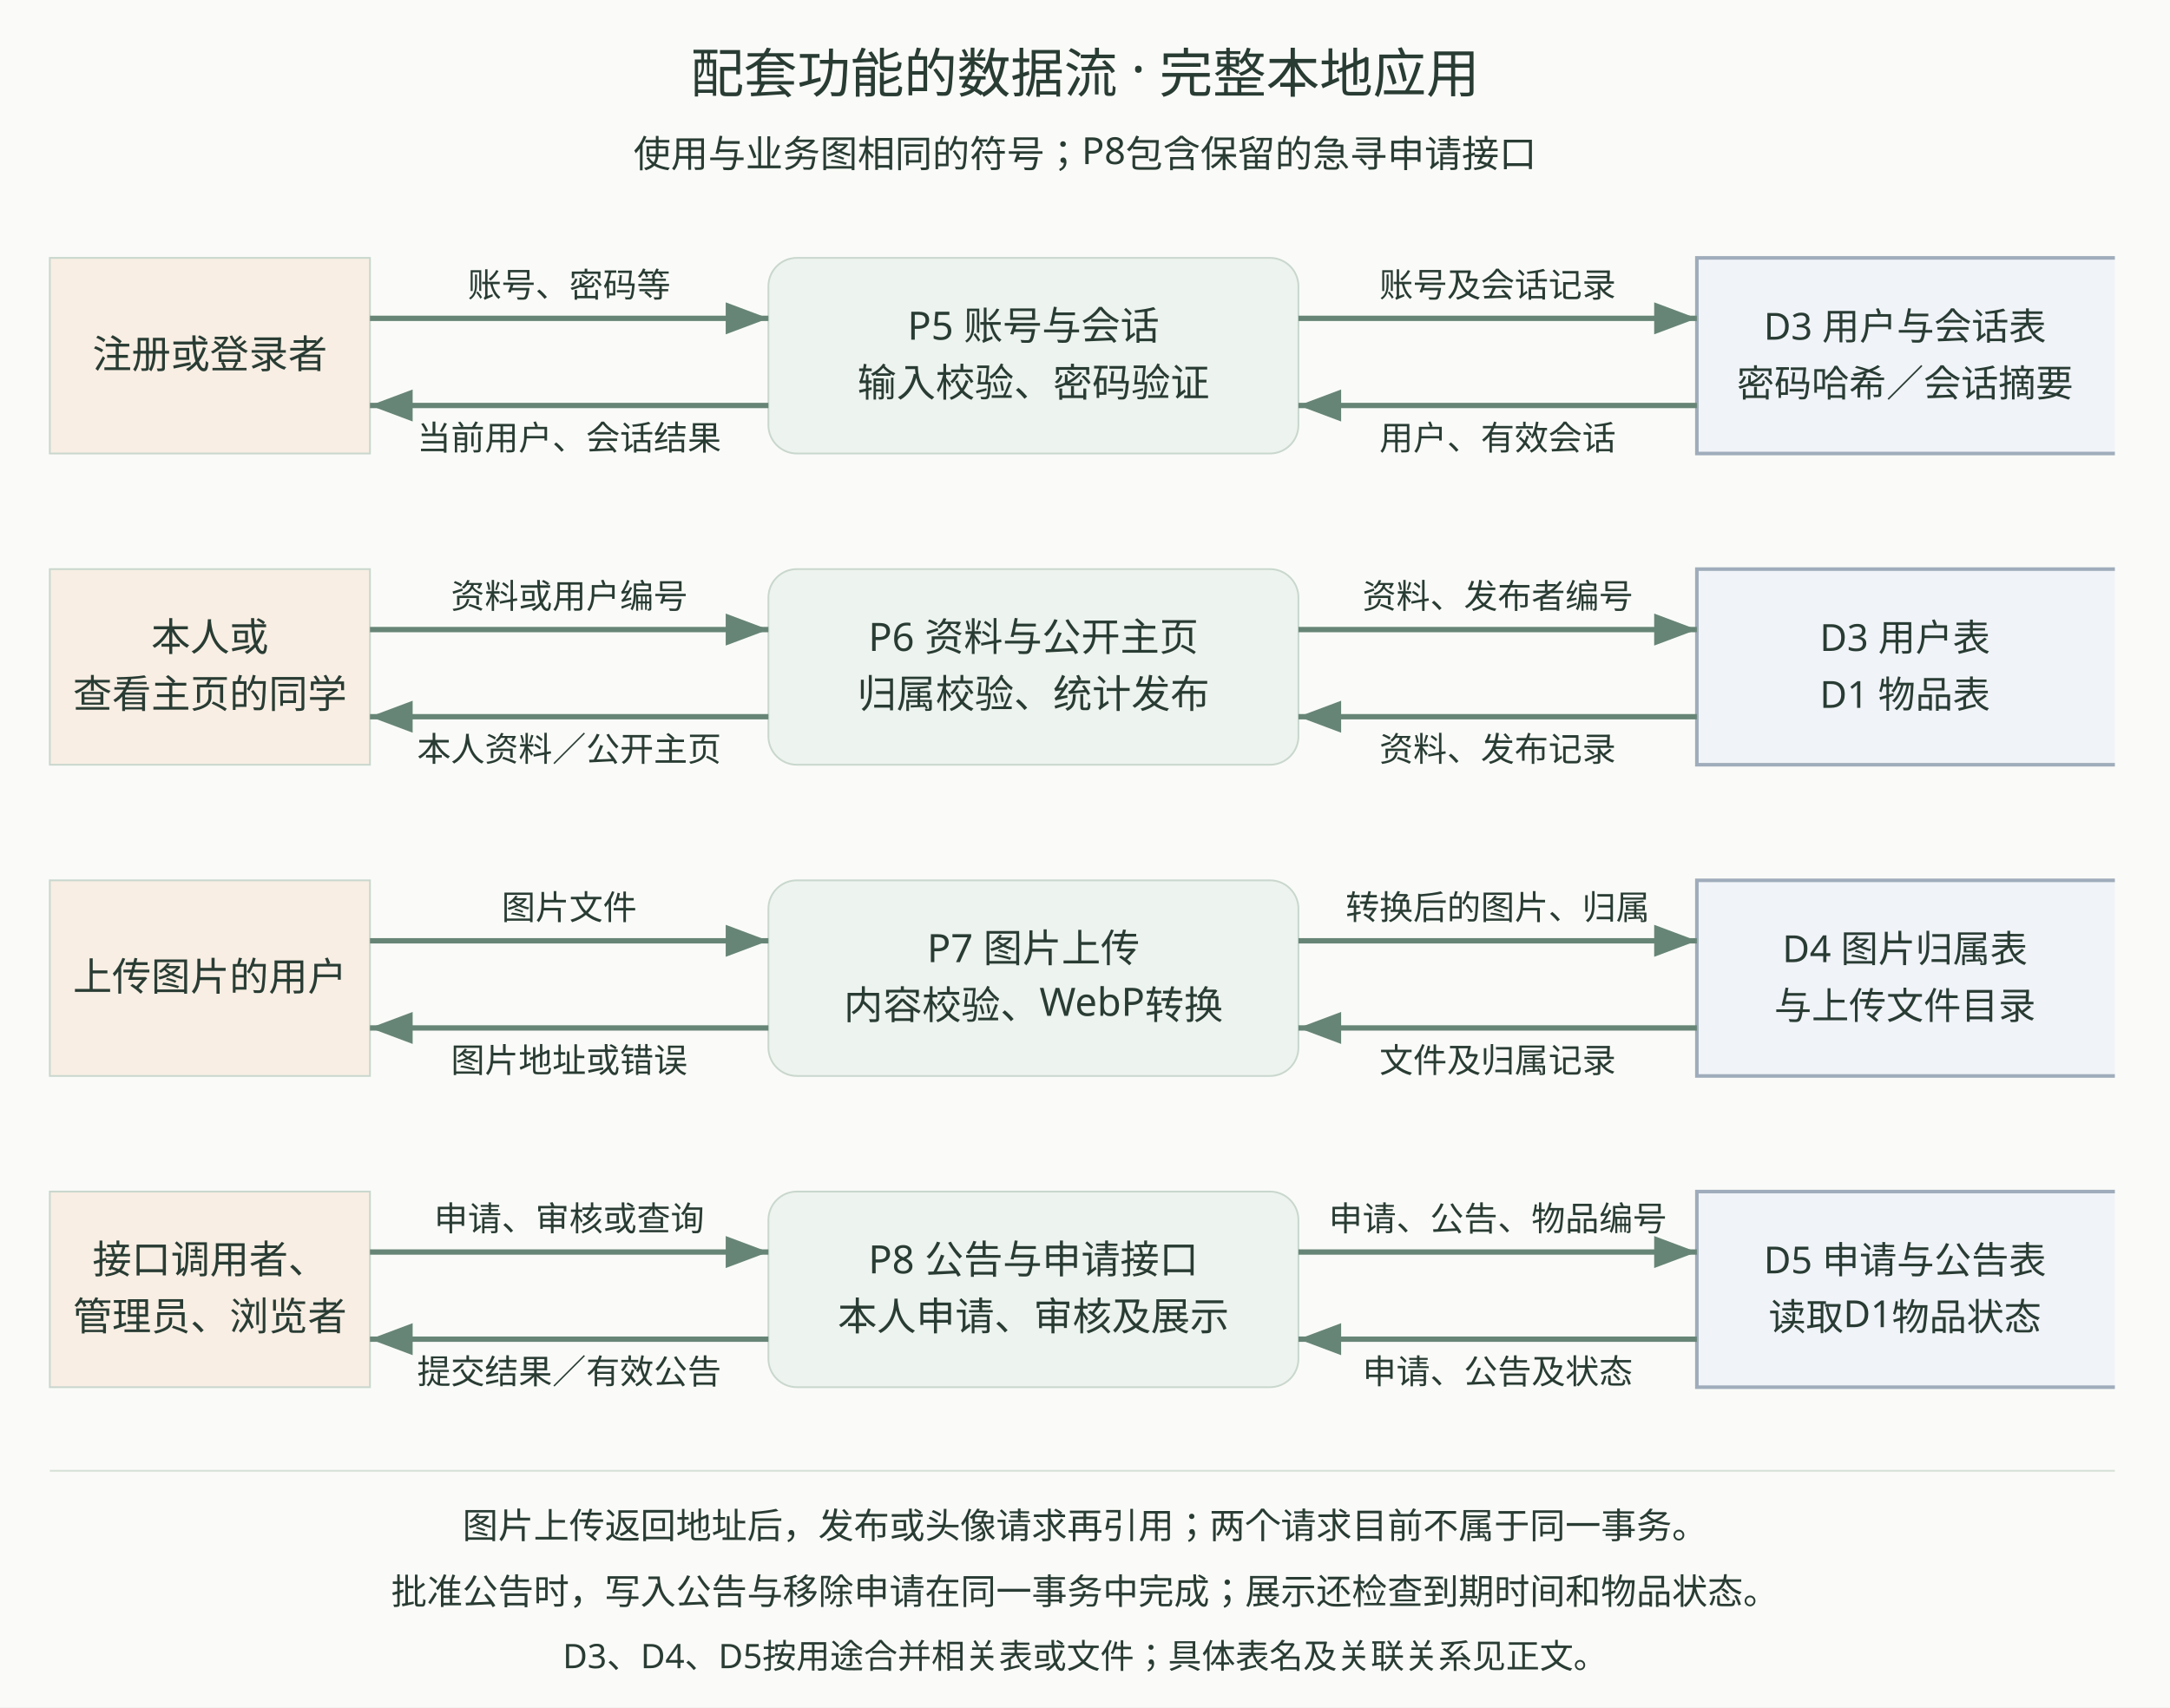
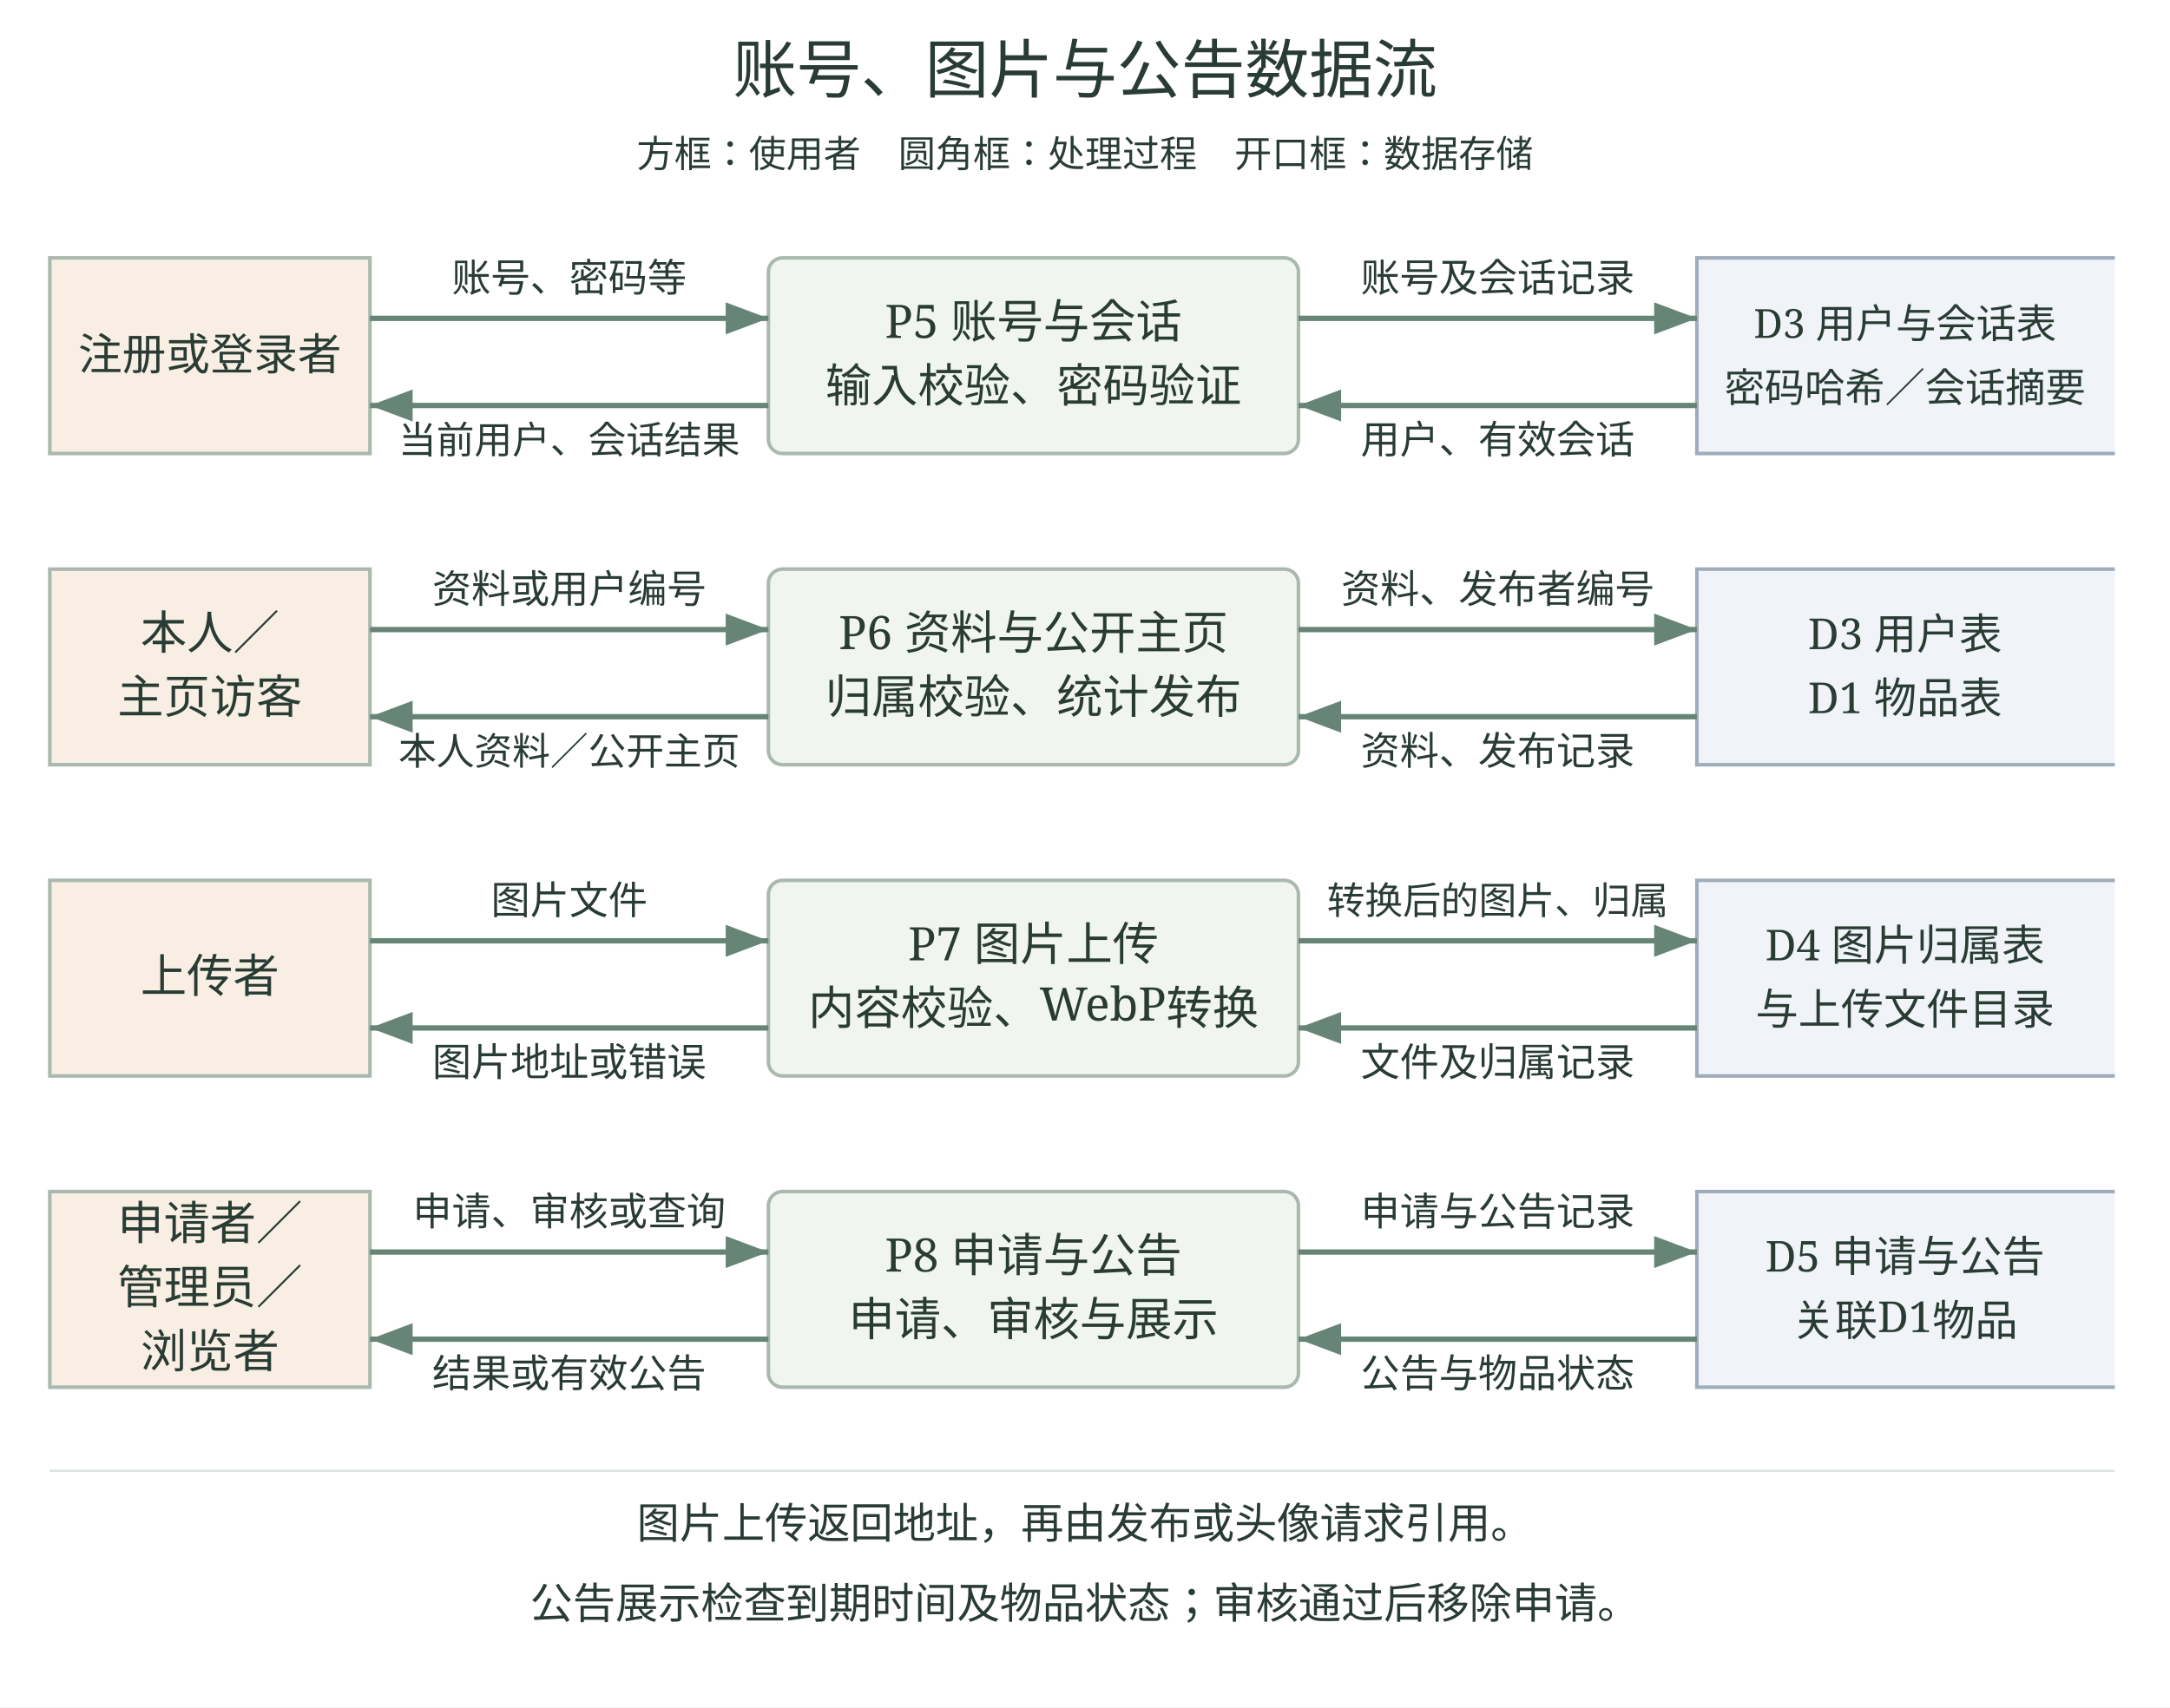
<svg xmlns="http://www.w3.org/2000/svg" width="1220" height="960" viewBox="0 0 1220 960">
  <defs>
    <marker id="arrow" markerWidth="10" markerHeight="10" refX="8" refY="3" orient="auto">
      <path d="M0,0 L0,6 L8,3 z" fill="#678577" />
    </marker>
  </defs>
-   <rect width="100%" height="100%" fill="#fafbf8" />
-   <text x="610" y="52" font-family="Microsoft YaHei, sans-serif" font-size="30" fill="#293c34" text-anchor="middle">配套功能的数据流 · 完整本地应用</text>
-   <text x="610" y="94" font-family="Microsoft YaHei, sans-serif" font-size="21" fill="#293c34" text-anchor="middle">使用与业务图相同的符号；P8包含保留的急寻申请接口</text>
-   <rect x="28" y="145" width="180" height="110" fill="#f8eee3" stroke="#c9d7ce" />
-   <text x="118" y="207" font-family="Microsoft YaHei, sans-serif" font-size="22" fill="#293c34" text-anchor="middle">注册或登录者</text>
-   <rect x="432" y="145" width="298" height="110" rx="16" fill="#edf3ee" stroke="#c9d7ce" />
-   <text x="581" y="191" font-family="Microsoft YaHei, sans-serif" font-size="22" fill="#293c34" text-anchor="middle">P5 账号与会话</text>
-   <text x="581" y="223" font-family="Microsoft YaHei, sans-serif" font-size="22" fill="#293c34" text-anchor="middle">输入校验、密码验证</text>
+   <rect width="100%" height="100%" fill="#fff" />
+   <text x="610" y="52" font-family="FangSong, 仿宋, STFangsong, serif" font-size="36" fill="#293c34" text-anchor="middle">账号、图片与公告数据流</text>
+   <text x="610" y="94" font-family="FangSong, 仿宋, STFangsong, serif" font-size="21" fill="#293c34" text-anchor="middle">方框：使用者　圆角框：处理过程　开口框：数据存储</text>
+   <rect x="28" y="145" width="180" height="110" fill="#f8eee3" stroke="#a9b9ad" stroke-width="2" />
+   <text x="118" y="208" font-family="FangSong, 仿宋, STFangsong, serif" font-size="24.667" fill="#293c34" text-anchor="middle">注册或登录者</text>
+   <rect x="432" y="145" width="298" height="110" rx="8" fill="#f1f5ef" stroke="#a9b9ad" stroke-width="2" />
+   <text x="581" y="190" font-family="FangSong, 仿宋, STFangsong, serif" font-size="26" fill="#293c34" text-anchor="middle">P5 账号与会话</text>
+   <text x="581" y="226" font-family="FangSong, 仿宋, STFangsong, serif" font-size="26" fill="#293c34" text-anchor="middle">输入校验、密码验证</text>
  <path d="M1189,145 H954 V255 H1189" fill="#f0f3f7" stroke="#9facbb" stroke-width="2" />
-   <text x="1071" y="191" font-family="Microsoft YaHei, sans-serif" font-size="21" fill="#293c34" text-anchor="middle">D3 用户与会话表</text>
-   <text x="1071" y="223" font-family="Microsoft YaHei, sans-serif" font-size="21" fill="#293c34" text-anchor="middle">密码哈希／会话摘要</text>
+   <text x="1071" y="190" font-family="FangSong, 仿宋, STFangsong, serif" font-size="22.556" fill="#293c34" text-anchor="middle">D3 用户与会话表</text>
+   <text x="1071" y="226" font-family="FangSong, 仿宋, STFangsong, serif" font-size="22.556" fill="#293c34" text-anchor="middle">密码哈希／会话摘要</text>
  <path d="M208,179 L432,179" fill="none" stroke="#678577" stroke-width="3" marker-end="url(#arrow)" />
-   <text x="320" y="167" font-family="Microsoft YaHei, sans-serif" font-size="19" fill="#293c34" text-anchor="middle">账号、密码等</text>
+   <text x="320" y="164" font-family="FangSong, 仿宋, STFangsong, serif" font-size="22" fill="#293c34" text-anchor="middle">账号、密码等</text>
  <path d="M432,228 L208,228" fill="none" stroke="#678577" stroke-width="3" marker-end="url(#arrow)" />
-   <text x="320" y="253" font-family="Microsoft YaHei, sans-serif" font-size="19" fill="#293c34" text-anchor="middle">当前用户、会话结果</text>
+   <text x="320" y="255" font-family="FangSong, 仿宋, STFangsong, serif" font-size="21.333" fill="#293c34" text-anchor="middle">当前用户、会话结果</text>
  <path d="M730,179 L954,179" fill="none" stroke="#678577" stroke-width="3" marker-end="url(#arrow)" />
-   <text x="842" y="167" font-family="Microsoft YaHei, sans-serif" font-size="19" fill="#293c34" text-anchor="middle">账号及会话记录</text>
+   <text x="842" y="164" font-family="FangSong, 仿宋, STFangsong, serif" font-size="22" fill="#293c34" text-anchor="middle">账号及会话记录</text>
  <path d="M954,228 L730,228" fill="none" stroke="#678577" stroke-width="3" marker-end="url(#arrow)" />
-   <text x="842" y="253" font-family="Microsoft YaHei, sans-serif" font-size="19" fill="#293c34" text-anchor="middle">用户、有效会话</text>
-   <rect x="28" y="320" width="180" height="110" fill="#f8eee3" stroke="#c9d7ce" />
-   <text x="118" y="366" font-family="Microsoft YaHei, sans-serif" font-size="22" fill="#293c34" text-anchor="middle">本人或</text>
-   <text x="118" y="398" font-family="Microsoft YaHei, sans-serif" font-size="22" fill="#293c34" text-anchor="middle">查看主页的同学</text>
-   <rect x="432" y="320" width="298" height="110" rx="16" fill="#edf3ee" stroke="#c9d7ce" />
-   <text x="581" y="366" font-family="Microsoft YaHei, sans-serif" font-size="22" fill="#293c34" text-anchor="middle">P6 资料与公开主页</text>
-   <text x="581" y="398" font-family="Microsoft YaHei, sans-serif" font-size="22" fill="#293c34" text-anchor="middle">归属校验、统计发布</text>
+   <text x="842" y="255" font-family="FangSong, 仿宋, STFangsong, serif" font-size="22" fill="#293c34" text-anchor="middle">用户、有效会话</text>
+   <rect x="28" y="320" width="180" height="110" fill="#f8eee3" stroke="#a9b9ad" stroke-width="2" />
+   <text x="118" y="365" font-family="FangSong, 仿宋, STFangsong, serif" font-size="26" fill="#293c34" text-anchor="middle">本人／</text>
+   <text x="118" y="401" font-family="FangSong, 仿宋, STFangsong, serif" font-size="26" fill="#293c34" text-anchor="middle">主页访客</text>
+   <rect x="432" y="320" width="298" height="110" rx="8" fill="#f1f5ef" stroke="#a9b9ad" stroke-width="2" />
+   <text x="581" y="365" font-family="FangSong, 仿宋, STFangsong, serif" font-size="26" fill="#293c34" text-anchor="middle">P6 资料与公开主页</text>
+   <text x="581" y="401" font-family="FangSong, 仿宋, STFangsong, serif" font-size="26" fill="#293c34" text-anchor="middle">归属校验、统计发布</text>
  <path d="M1189,320 H954 V430 H1189" fill="#f0f3f7" stroke="#9facbb" stroke-width="2" />
-   <text x="1071" y="366" font-family="Microsoft YaHei, sans-serif" font-size="21" fill="#293c34" text-anchor="middle">D3 用户表</text>
-   <text x="1071" y="398" font-family="Microsoft YaHei, sans-serif" font-size="21" fill="#293c34" text-anchor="middle">D1 物品表</text>
+   <text x="1071" y="365" font-family="FangSong, 仿宋, STFangsong, serif" font-size="24" fill="#293c34" text-anchor="middle">D3 用户表</text>
+   <text x="1071" y="401" font-family="FangSong, 仿宋, STFangsong, serif" font-size="24" fill="#293c34" text-anchor="middle">D1 物品表</text>
  <path d="M208,354 L432,354" fill="none" stroke="#678577" stroke-width="3" marker-end="url(#arrow)" />
-   <text x="320" y="342" font-family="Microsoft YaHei, sans-serif" font-size="19" fill="#293c34" text-anchor="middle">资料或用户编号</text>
+   <text x="320" y="339" font-family="FangSong, 仿宋, STFangsong, serif" font-size="22" fill="#293c34" text-anchor="middle">资料或用户编号</text>
  <path d="M432,403 L208,403" fill="none" stroke="#678577" stroke-width="3" marker-end="url(#arrow)" />
-   <text x="320" y="428" font-family="Microsoft YaHei, sans-serif" font-size="19" fill="#293c34" text-anchor="middle">本人资料／公开主页</text>
+   <text x="320" y="430" font-family="FangSong, 仿宋, STFangsong, serif" font-size="21.333" fill="#293c34" text-anchor="middle">本人资料／公开主页</text>
  <path d="M730,354 L954,354" fill="none" stroke="#678577" stroke-width="3" marker-end="url(#arrow)" />
-   <text x="842" y="342" font-family="Microsoft YaHei, sans-serif" font-size="19" fill="#293c34" text-anchor="middle">资料、发布者编号</text>
+   <text x="842" y="339" font-family="FangSong, 仿宋, STFangsong, serif" font-size="22" fill="#293c34" text-anchor="middle">资料、发布者编号</text>
  <path d="M954,403 L730,403" fill="none" stroke="#678577" stroke-width="3" marker-end="url(#arrow)" />
-   <text x="842" y="428" font-family="Microsoft YaHei, sans-serif" font-size="19" fill="#293c34" text-anchor="middle">资料、发布记录</text>
-   <rect x="28" y="495" width="180" height="110" fill="#f8eee3" stroke="#c9d7ce" />
-   <text x="118" y="557" font-family="Microsoft YaHei, sans-serif" font-size="22" fill="#293c34" text-anchor="middle">上传图片的用户</text>
-   <rect x="432" y="495" width="298" height="110" rx="16" fill="#edf3ee" stroke="#c9d7ce" />
-   <text x="581" y="541" font-family="Microsoft YaHei, sans-serif" font-size="22" fill="#293c34" text-anchor="middle">P7 图片上传</text>
-   <text x="581" y="573" font-family="Microsoft YaHei, sans-serif" font-size="22" fill="#293c34" text-anchor="middle">内容校验、WebP转换</text>
+   <text x="842" y="430" font-family="FangSong, 仿宋, STFangsong, serif" font-size="22" fill="#293c34" text-anchor="middle">资料、发布记录</text>
+   <rect x="28" y="495" width="180" height="110" fill="#f8eee3" stroke="#a9b9ad" stroke-width="2" />
+   <text x="118" y="558" font-family="FangSong, 仿宋, STFangsong, serif" font-size="26" fill="#293c34" text-anchor="middle">上传者</text>
+   <rect x="432" y="495" width="298" height="110" rx="8" fill="#f1f5ef" stroke="#a9b9ad" stroke-width="2" />
+   <text x="581" y="540" font-family="FangSong, 仿宋, STFangsong, serif" font-size="26" fill="#293c34" text-anchor="middle">P7 图片上传</text>
+   <text x="581" y="576" font-family="FangSong, 仿宋, STFangsong, serif" font-size="26" fill="#293c34" text-anchor="middle">内容校验、WebP转换</text>
  <path d="M1189,495 H954 V605 H1189" fill="#f0f3f7" stroke="#9facbb" stroke-width="2" />
-   <text x="1071" y="541" font-family="Microsoft YaHei, sans-serif" font-size="21" fill="#293c34" text-anchor="middle">D4 图片归属表</text>
-   <text x="1071" y="573" font-family="Microsoft YaHei, sans-serif" font-size="21" fill="#293c34" text-anchor="middle">与上传文件目录</text>
+   <text x="1071" y="540" font-family="FangSong, 仿宋, STFangsong, serif" font-size="24" fill="#293c34" text-anchor="middle">D4 图片归属表</text>
+   <text x="1071" y="576" font-family="FangSong, 仿宋, STFangsong, serif" font-size="24" fill="#293c34" text-anchor="middle">与上传文件目录</text>
  <path d="M208,529 L432,529" fill="none" stroke="#678577" stroke-width="3" marker-end="url(#arrow)" />
-   <text x="320" y="517" font-family="Microsoft YaHei, sans-serif" font-size="19" fill="#293c34" text-anchor="middle">图片文件</text>
+   <text x="320" y="514" font-family="FangSong, 仿宋, STFangsong, serif" font-size="22" fill="#293c34" text-anchor="middle">图片文件</text>
  <path d="M432,578 L208,578" fill="none" stroke="#678577" stroke-width="3" marker-end="url(#arrow)" />
-   <text x="320" y="603" font-family="Microsoft YaHei, sans-serif" font-size="19" fill="#293c34" text-anchor="middle">图片地址或错误</text>
+   <text x="320" y="605" font-family="FangSong, 仿宋, STFangsong, serif" font-size="22" fill="#293c34" text-anchor="middle">图片地址或错误</text>
  <path d="M730,529 L954,529" fill="none" stroke="#678577" stroke-width="3" marker-end="url(#arrow)" />
-   <text x="842" y="517" font-family="Microsoft YaHei, sans-serif" font-size="19" fill="#293c34" text-anchor="middle">转换后的图片、归属</text>
+   <text x="842" y="514" font-family="FangSong, 仿宋, STFangsong, serif" font-size="21.333" fill="#293c34" text-anchor="middle">转换后的图片、归属</text>
  <path d="M954,578 L730,578" fill="none" stroke="#678577" stroke-width="3" marker-end="url(#arrow)" />
-   <text x="842" y="603" font-family="Microsoft YaHei, sans-serif" font-size="19" fill="#293c34" text-anchor="middle">文件及归属记录</text>
-   <rect x="28" y="670" width="180" height="110" fill="#f8eee3" stroke="#c9d7ce" />
-   <text x="118" y="716" font-family="Microsoft YaHei, sans-serif" font-size="22" fill="#293c34" text-anchor="middle">接口调用者、</text>
-   <text x="118" y="748" font-family="Microsoft YaHei, sans-serif" font-size="22" fill="#293c34" text-anchor="middle">管理员、浏览者</text>
-   <rect x="432" y="670" width="298" height="110" rx="16" fill="#edf3ee" stroke="#c9d7ce" />
-   <text x="581" y="716" font-family="Microsoft YaHei, sans-serif" font-size="22" fill="#293c34" text-anchor="middle">P8 公告与申请接口</text>
-   <text x="581" y="748" font-family="Microsoft YaHei, sans-serif" font-size="22" fill="#293c34" text-anchor="middle">本人申请、审核及展示</text>
+   <text x="842" y="605" font-family="FangSong, 仿宋, STFangsong, serif" font-size="22" fill="#293c34" text-anchor="middle">文件及归属记录</text>
+   <rect x="28" y="670" width="180" height="110" fill="#f8eee3" stroke="#a9b9ad" stroke-width="2" />
+   <text x="118" y="697" font-family="FangSong, 仿宋, STFangsong, serif" font-size="26" fill="#293c34" text-anchor="middle">申请者／</text>
+   <text x="118" y="733" font-family="FangSong, 仿宋, STFangsong, serif" font-size="26" fill="#293c34" text-anchor="middle">管理员／</text>
+   <text x="118" y="769" font-family="FangSong, 仿宋, STFangsong, serif" font-size="26" fill="#293c34" text-anchor="middle">浏览者</text>
+   <rect x="432" y="670" width="298" height="110" rx="8" fill="#f1f5ef" stroke="#a9b9ad" stroke-width="2" />
+   <text x="581" y="715" font-family="FangSong, 仿宋, STFangsong, serif" font-size="26" fill="#293c34" text-anchor="middle">P8 申请与公告</text>
+   <text x="581" y="751" font-family="FangSong, 仿宋, STFangsong, serif" font-size="26" fill="#293c34" text-anchor="middle">申请、审核与展示</text>
  <path d="M1189,670 H954 V780 H1189" fill="#f0f3f7" stroke="#9facbb" stroke-width="2" />
-   <text x="1071" y="716" font-family="Microsoft YaHei, sans-serif" font-size="21" fill="#293c34" text-anchor="middle">D5 申请与公告表</text>
-   <text x="1071" y="748" font-family="Microsoft YaHei, sans-serif" font-size="21" fill="#293c34" text-anchor="middle">读取D1物品状态</text>
+   <text x="1071" y="715" font-family="FangSong, 仿宋, STFangsong, serif" font-size="24" fill="#293c34" text-anchor="middle">D5 申请与公告</text>
+   <text x="1071" y="751" font-family="FangSong, 仿宋, STFangsong, serif" font-size="24" fill="#293c34" text-anchor="middle">关联D1物品</text>
  <path d="M208,704 L432,704" fill="none" stroke="#678577" stroke-width="3" marker-end="url(#arrow)" />
-   <text x="320" y="692" font-family="Microsoft YaHei, sans-serif" font-size="19" fill="#293c34" text-anchor="middle">申请、审核或查询</text>
+   <text x="320" y="689" font-family="FangSong, 仿宋, STFangsong, serif" font-size="22" fill="#293c34" text-anchor="middle">申请、审核或查询</text>
  <path d="M432,753 L208,753" fill="none" stroke="#678577" stroke-width="3" marker-end="url(#arrow)" />
-   <text x="320" y="778" font-family="Microsoft YaHei, sans-serif" font-size="19" fill="#293c34" text-anchor="middle">提交结果／有效公告</text>
+   <text x="320" y="780" font-family="FangSong, 仿宋, STFangsong, serif" font-size="22" fill="#293c34" text-anchor="middle">结果或有效公告</text>
  <path d="M730,704 L954,704" fill="none" stroke="#678577" stroke-width="3" marker-end="url(#arrow)" />
-   <text x="842" y="692" font-family="Microsoft YaHei, sans-serif" font-size="19" fill="#293c34" text-anchor="middle">申请、公告、物品编号</text>
+   <text x="842" y="689" font-family="FangSong, 仿宋, STFangsong, serif" font-size="22" fill="#293c34" text-anchor="middle">申请与公告记录</text>
  <path d="M954,753 L730,753" fill="none" stroke="#678577" stroke-width="3" marker-end="url(#arrow)" />
-   <text x="842" y="778" font-family="Microsoft YaHei, sans-serif" font-size="19" fill="#293c34" text-anchor="middle">申请、公告及状态</text>
+   <text x="842" y="780" font-family="FangSong, 仿宋, STFangsong, serif" font-size="22" fill="#293c34" text-anchor="middle">公告与物品状态</text>
  <line x1="28" y1="827" x2="1189" y2="827" stroke="#d5dfd6" />
-   <text x="610" y="865" font-family="Microsoft YaHei, sans-serif" font-size="20" fill="#293c34" text-anchor="middle">图片上传返回地址后，发布或头像请求再引用；两个请求目前不属于同一事务。</text>
-   <text x="610" y="902" font-family="Microsoft YaHei, sans-serif" font-size="20" fill="#293c34" text-anchor="middle">批准公告时，写入公告与移除申请在同一事务中完成；展示还检查到期时间和物品状态。</text>
-   <text x="610" y="938" font-family="Microsoft YaHei, sans-serif" font-size="19" fill="#293c34" text-anchor="middle">D3、D4、D5按用途合并相关表或文件；具体表名及关联关系见正文。</text>
+   <text x="610" y="865" font-family="FangSong, 仿宋, STFangsong, serif" font-size="24" fill="#293c34" text-anchor="middle">图片上传返回地址，再由发布或头像请求引用。</text>
+   <text x="610" y="910" font-family="FangSong, 仿宋, STFangsong, serif" font-size="24" fill="#293c34" text-anchor="middle">公告展示检查到期时间及物品状态；审核通过后移除申请。</text>
</svg>
